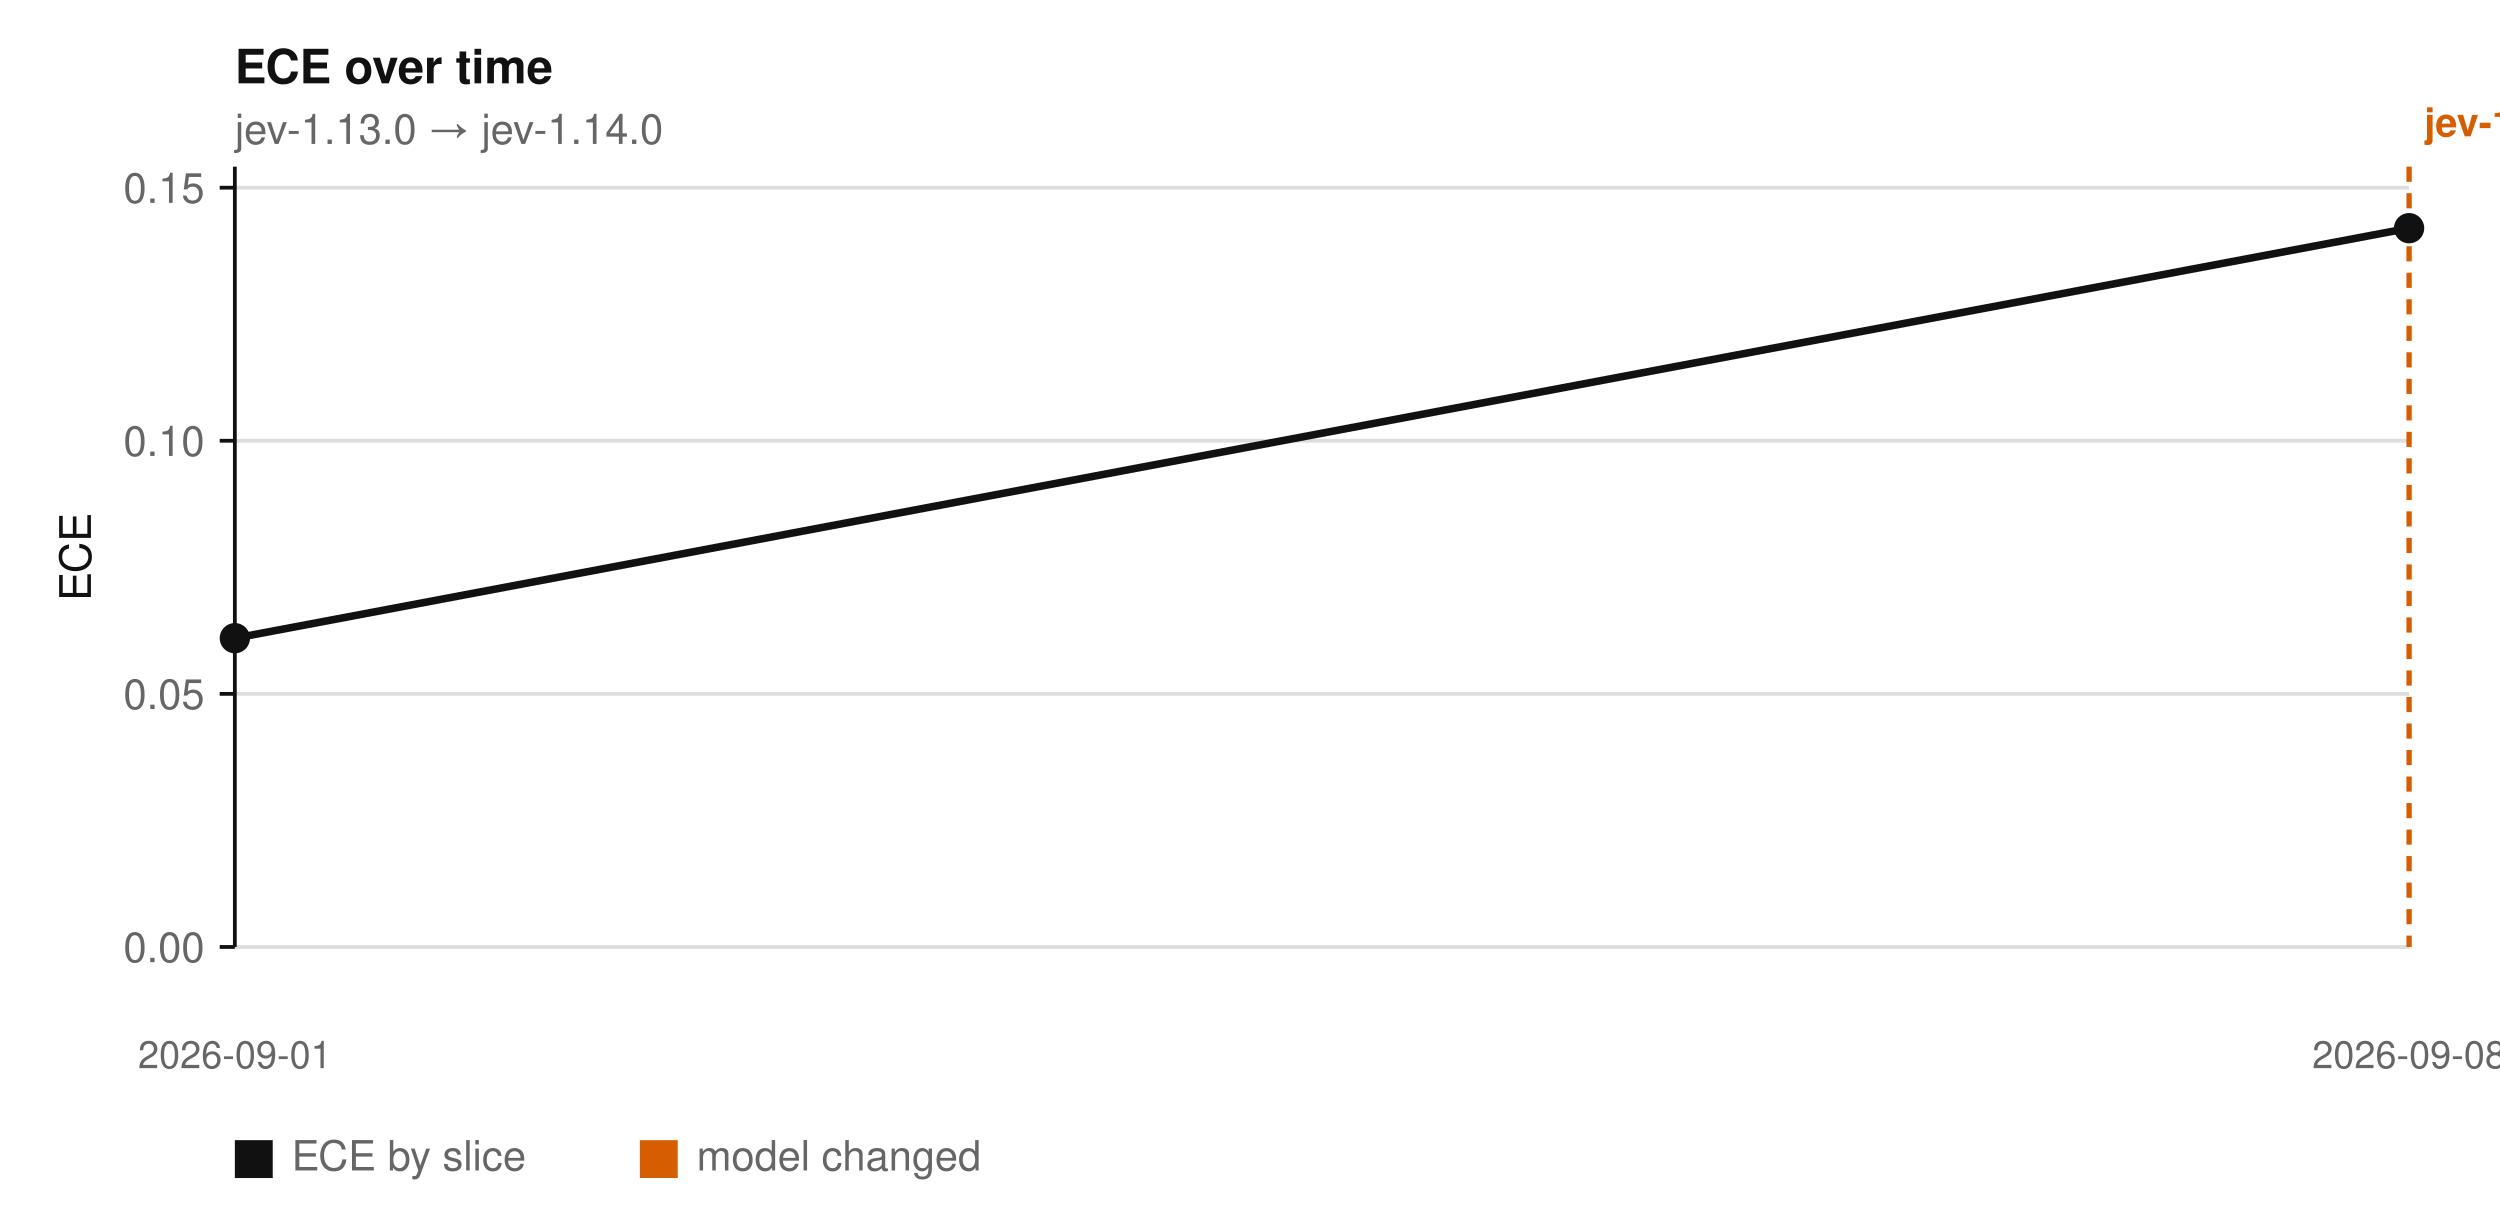
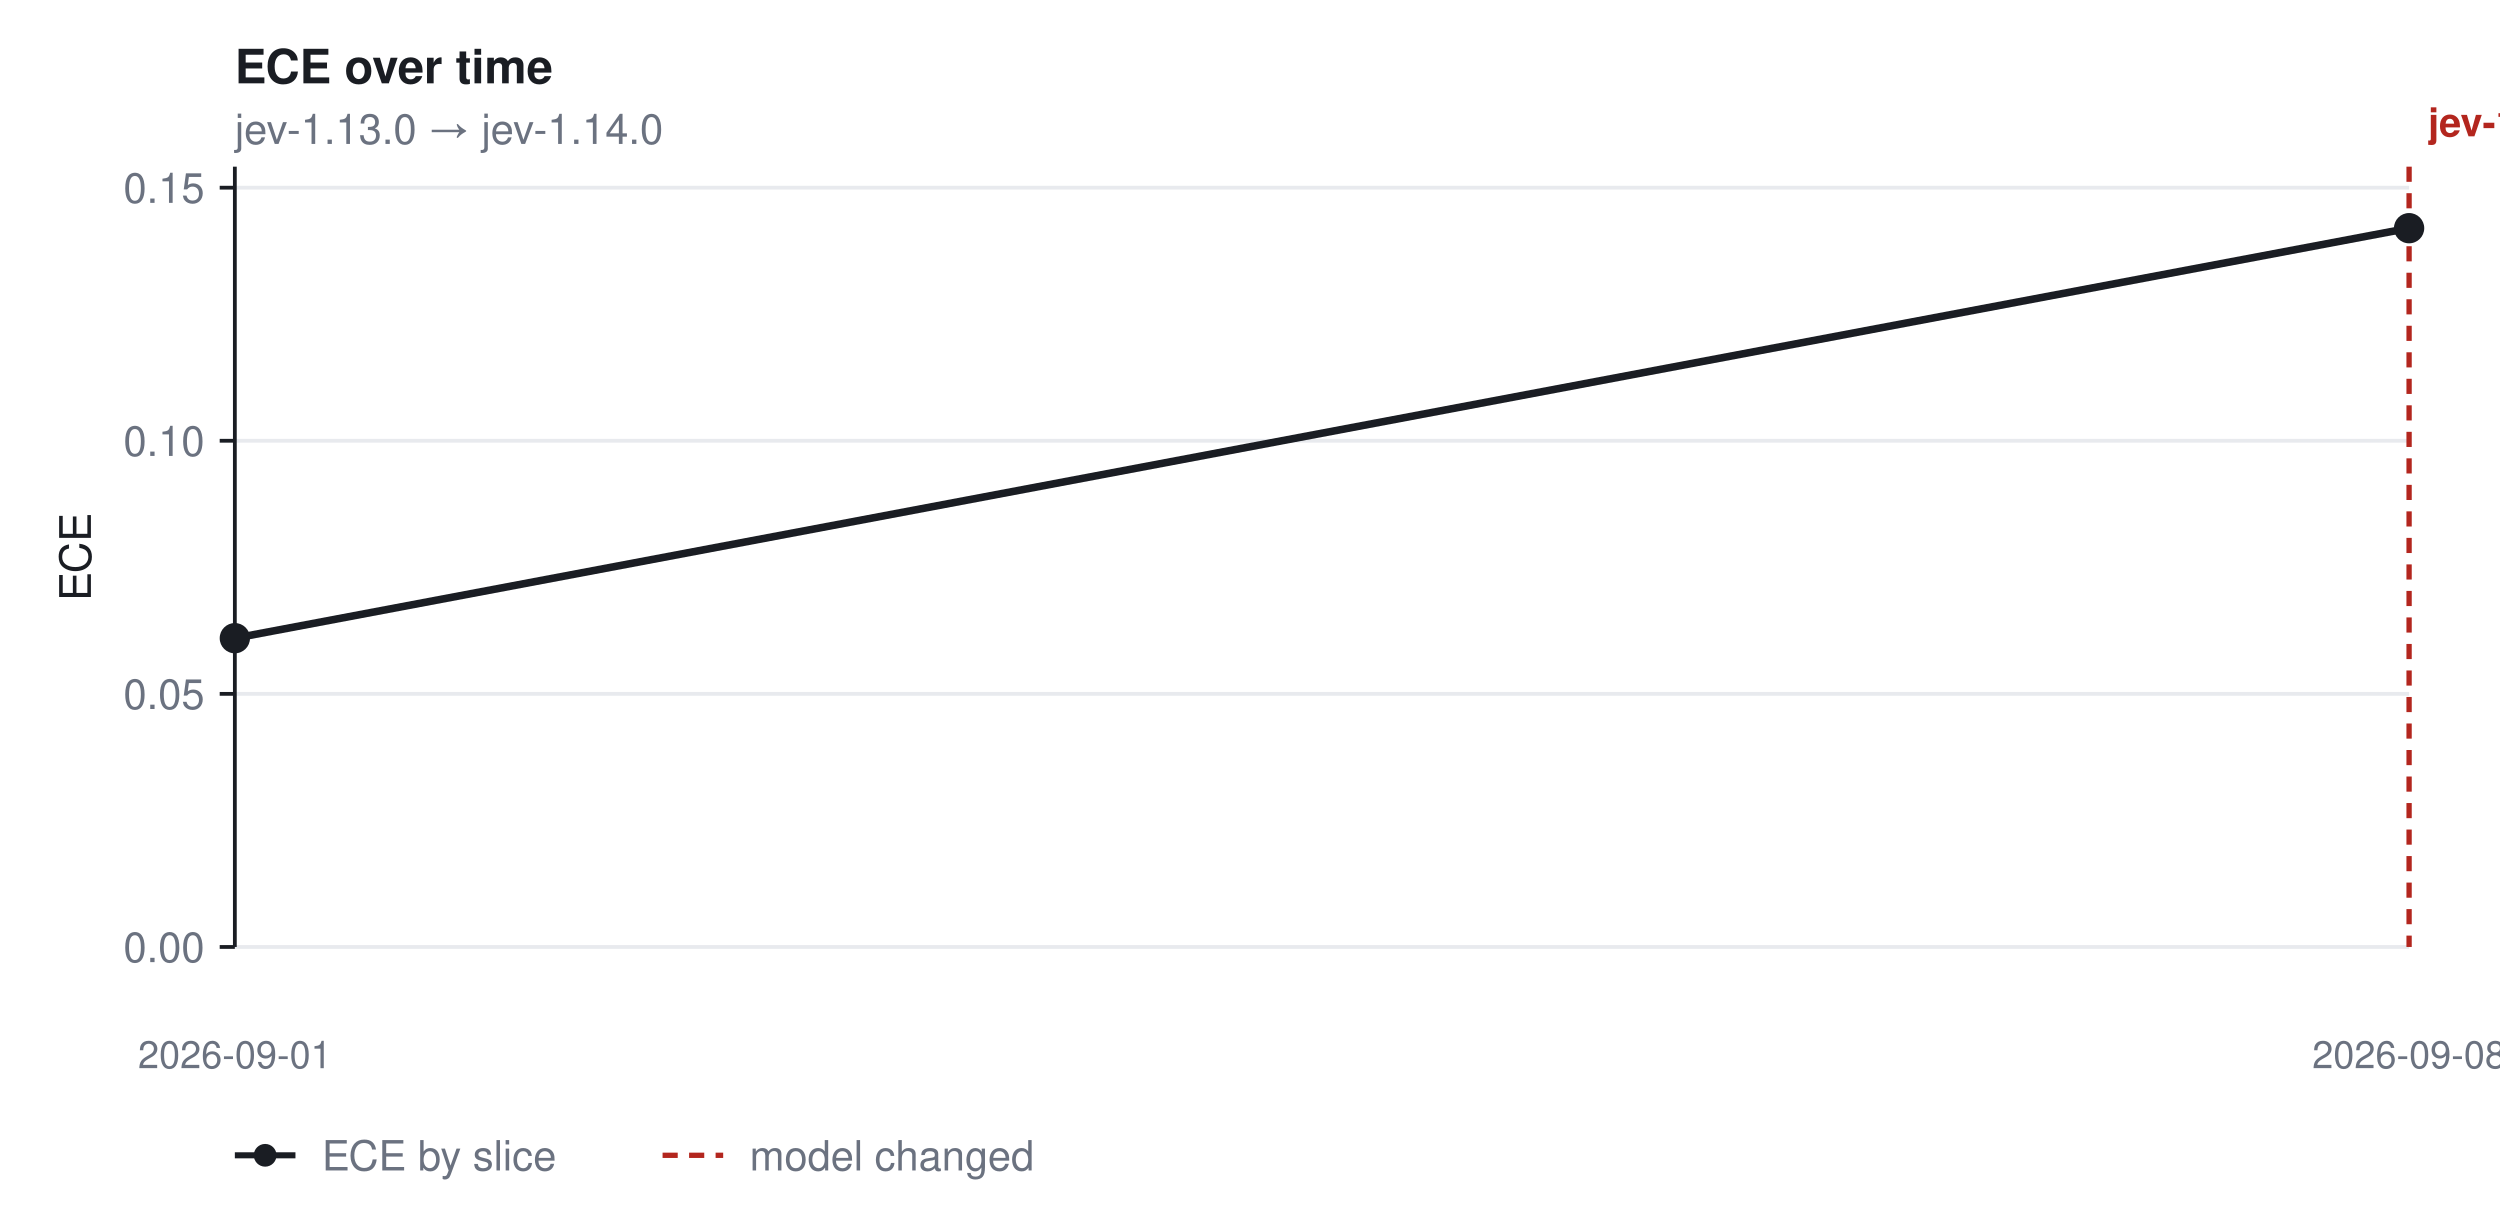
<svg xmlns="http://www.w3.org/2000/svg" viewBox="0 0 660.00 320.00" class="chart" role="img" aria-label="ECE over time" preserveAspectRatio="xMidYMid meet">
-   <text x="62.00" y="22.00" text-anchor="start" font-family="-apple-system, BlinkMacSystemFont, 'Segoe UI', ui-sans-serif, Helvetica, Arial, sans-serif" font-size="12.5" font-weight="600" fill="#111111">ECE over time</text>
-   <text x="62.00" y="38.00" text-anchor="start" font-family="-apple-system, BlinkMacSystemFont, 'Segoe UI', ui-sans-serif, Helvetica, Arial, sans-serif" font-size="11.0" font-weight="400" fill="#666666">jev-1.13.0 → jev-1.14.0</text>
-   <line x1="62.00" y1="250.00" x2="636.00" y2="250.00" stroke="#dddddd" stroke-width="1.00" />
-   <line x1="62.00" y1="183.18" x2="636.00" y2="183.18" stroke="#dddddd" stroke-width="1.00" />
-   <line x1="62.00" y1="116.36" x2="636.00" y2="116.36" stroke="#dddddd" stroke-width="1.00" />
-   <line x1="62.00" y1="49.55" x2="636.00" y2="49.55" stroke="#dddddd" stroke-width="1.00" />
-   <line x1="636.00" y1="44.00" x2="636.00" y2="250.00" stroke="#D55E00" stroke-width="1.40" stroke-dasharray="4 3" />
-   <text x="640.00" y="36.00" text-anchor="start" font-family="-apple-system, BlinkMacSystemFont, 'Segoe UI', ui-sans-serif, Helvetica, Arial, sans-serif" font-size="10.5" font-weight="600" fill="#D55E00">jev-1.14.0</text>
-   <path d="M62.00,168.48 L636.00,60.24" fill="none" stroke="#111111" stroke-width="2.00" />
-   <circle cx="62.00" cy="168.48" r="4.00" fill="#111111" />
-   <text x="62.00" y="282.00" text-anchor="middle" font-family="-apple-system, BlinkMacSystemFont, 'Segoe UI', ui-sans-serif, Helvetica, Arial, sans-serif" font-size="10.0" font-weight="400" fill="#666666">2026-09-01</text>
-   <circle cx="636.00" cy="60.24" r="4.00" fill="#111111" />
-   <text x="636.00" y="282.00" text-anchor="middle" font-family="-apple-system, BlinkMacSystemFont, 'Segoe UI', ui-sans-serif, Helvetica, Arial, sans-serif" font-size="10.0" font-weight="400" fill="#666666">2026-09-08</text>
-   <line x1="62.00" y1="250.00" x2="62.00" y2="44.00" stroke="#111111" stroke-width="1.00" />
-   <line x1="58.00" y1="250.00" x2="62.00" y2="250.00" stroke="#111111" stroke-width="1.00" />
-   <text x="54.00" y="254.00" text-anchor="end" font-family="-apple-system, BlinkMacSystemFont, 'Segoe UI', ui-sans-serif, Helvetica, Arial, sans-serif" font-size="11.0" font-weight="400" fill="#666666">0.00</text>
-   <line x1="58.00" y1="183.18" x2="62.00" y2="183.18" stroke="#111111" stroke-width="1.00" />
-   <text x="54.00" y="187.18" text-anchor="end" font-family="-apple-system, BlinkMacSystemFont, 'Segoe UI', ui-sans-serif, Helvetica, Arial, sans-serif" font-size="11.0" font-weight="400" fill="#666666">0.05</text>
-   <line x1="58.00" y1="116.36" x2="62.00" y2="116.36" stroke="#111111" stroke-width="1.00" />
-   <text x="54.00" y="120.36" text-anchor="end" font-family="-apple-system, BlinkMacSystemFont, 'Segoe UI', ui-sans-serif, Helvetica, Arial, sans-serif" font-size="11.0" font-weight="400" fill="#666666">0.10</text>
-   <line x1="58.00" y1="49.55" x2="62.00" y2="49.55" stroke="#111111" stroke-width="1.00" />
-   <text x="54.00" y="53.55" text-anchor="end" font-family="-apple-system, BlinkMacSystemFont, 'Segoe UI', ui-sans-serif, Helvetica, Arial, sans-serif" font-size="11.0" font-weight="400" fill="#666666">0.15</text>
-   <text x="24.00" y="147.00" text-anchor="middle" font-family="-apple-system, BlinkMacSystemFont, 'Segoe UI', ui-sans-serif, Helvetica, Arial, sans-serif" font-size="11.5" font-weight="500" fill="#111111" transform="rotate(-90.0 24.00 147.00)">ECE</text>
-   <rect x="62.00" y="301.00" width="10.00" height="10.00" fill="#111111" />
-   <text x="77.00" y="309.00" text-anchor="start" font-family="-apple-system, BlinkMacSystemFont, 'Segoe UI', ui-sans-serif, Helvetica, Arial, sans-serif" font-size="11.0" font-weight="400" fill="#666666">ECE by slice</text>
-   <rect x="168.92" y="301.00" width="10.00" height="10.00" fill="#D55E00" />
-   <text x="183.92" y="309.00" text-anchor="start" font-family="-apple-system, BlinkMacSystemFont, 'Segoe UI', ui-sans-serif, Helvetica, Arial, sans-serif" font-size="11.0" font-weight="400" fill="#666666">model changed</text>
+   <text x="62.00" y="22.00" text-anchor="start" font-family="-apple-system, BlinkMacSystemFont, 'Segoe UI', ui-sans-serif, Helvetica, Arial, sans-serif" font-size="12.5" font-weight="600" fill="#1a1d23">ECE over time</text>
+   <text x="62.00" y="38.00" text-anchor="start" font-family="-apple-system, BlinkMacSystemFont, 'Segoe UI', ui-sans-serif, Helvetica, Arial, sans-serif" font-size="11.0" font-weight="400" fill="#6b7280">jev-1.13.0 → jev-1.14.0</text>
+   <line x1="62.00" y1="250.00" x2="636.00" y2="250.00" stroke="#e8eaee" stroke-width="1.00" />
+   <line x1="62.00" y1="183.18" x2="636.00" y2="183.18" stroke="#e8eaee" stroke-width="1.00" />
+   <line x1="62.00" y1="116.36" x2="636.00" y2="116.36" stroke="#e8eaee" stroke-width="1.00" />
+   <line x1="62.00" y1="49.55" x2="636.00" y2="49.55" stroke="#e8eaee" stroke-width="1.00" />
+   <line x1="636.00" y1="44.00" x2="636.00" y2="250.00" stroke="#b3261e" stroke-width="1.40" stroke-dasharray="4 3" class="alert-stroke" />
+   <text x="641.00" y="36.00" text-anchor="start" font-family="-apple-system, BlinkMacSystemFont, 'Segoe UI', ui-sans-serif, Helvetica, Arial, sans-serif" font-size="10.5" font-weight="600" fill="#b3261e" class="alert-ink halo">jev-1.14.0</text>
+   <path d="M62.00,168.48 L636.00,60.24" fill="none" stroke="#1a1d23" stroke-width="2.00" />
+   <circle cx="62.00" cy="168.48" r="4.00" fill="#1a1d23" />
+   <text x="62.00" y="282.00" text-anchor="middle" font-family="-apple-system, BlinkMacSystemFont, 'Segoe UI', ui-sans-serif, Helvetica, Arial, sans-serif" font-size="10.0" font-weight="400" fill="#6b7280">2026-09-01</text>
+   <circle cx="636.00" cy="60.24" r="4.00" fill="#1a1d23" />
+   <text x="636.00" y="282.00" text-anchor="middle" font-family="-apple-system, BlinkMacSystemFont, 'Segoe UI', ui-sans-serif, Helvetica, Arial, sans-serif" font-size="10.0" font-weight="400" fill="#6b7280">2026-09-08</text>
+   <line x1="62.00" y1="250.00" x2="62.00" y2="44.00" stroke="#1a1d23" stroke-width="1.00" />
+   <line x1="58.00" y1="250.00" x2="62.00" y2="250.00" stroke="#1a1d23" stroke-width="1.00" />
+   <text x="54.00" y="254.00" text-anchor="end" font-family="-apple-system, BlinkMacSystemFont, 'Segoe UI', ui-sans-serif, Helvetica, Arial, sans-serif" font-size="11.0" font-weight="400" fill="#6b7280">0.00</text>
+   <line x1="58.00" y1="183.18" x2="62.00" y2="183.18" stroke="#1a1d23" stroke-width="1.00" />
+   <text x="54.00" y="187.18" text-anchor="end" font-family="-apple-system, BlinkMacSystemFont, 'Segoe UI', ui-sans-serif, Helvetica, Arial, sans-serif" font-size="11.0" font-weight="400" fill="#6b7280">0.05</text>
+   <line x1="58.00" y1="116.36" x2="62.00" y2="116.36" stroke="#1a1d23" stroke-width="1.00" />
+   <text x="54.00" y="120.36" text-anchor="end" font-family="-apple-system, BlinkMacSystemFont, 'Segoe UI', ui-sans-serif, Helvetica, Arial, sans-serif" font-size="11.0" font-weight="400" fill="#6b7280">0.10</text>
+   <line x1="58.00" y1="49.55" x2="62.00" y2="49.55" stroke="#1a1d23" stroke-width="1.00" />
+   <text x="54.00" y="53.55" text-anchor="end" font-family="-apple-system, BlinkMacSystemFont, 'Segoe UI', ui-sans-serif, Helvetica, Arial, sans-serif" font-size="11.0" font-weight="400" fill="#6b7280">0.15</text>
+   <text x="24.00" y="147.00" text-anchor="middle" font-family="-apple-system, BlinkMacSystemFont, 'Segoe UI', ui-sans-serif, Helvetica, Arial, sans-serif" font-size="11.5" font-weight="500" fill="#1a1d23" transform="rotate(-90.0 24.00 147.00)">ECE</text>
+   <line x1="62.00" y1="305.00" x2="78.00" y2="305.00" stroke="#1a1d23" stroke-width="1.60" />
+   <circle cx="70.00" cy="305.00" r="3.00" fill="#1a1d23" />
+   <text x="85.00" y="309.00" text-anchor="start" font-family="-apple-system, BlinkMacSystemFont, 'Segoe UI', ui-sans-serif, Helvetica, Arial, sans-serif" font-size="11.0" font-weight="400" fill="#6b7280">ECE by slice</text>
+   <line x1="174.92" y1="305.00" x2="190.92" y2="305.00" stroke="#b3261e" stroke-width="1.40" stroke-dasharray="4 3" />
+   <text x="197.92" y="309.00" text-anchor="start" font-family="-apple-system, BlinkMacSystemFont, 'Segoe UI', ui-sans-serif, Helvetica, Arial, sans-serif" font-size="11.0" font-weight="400" fill="#6b7280">model changed</text>
</svg>
